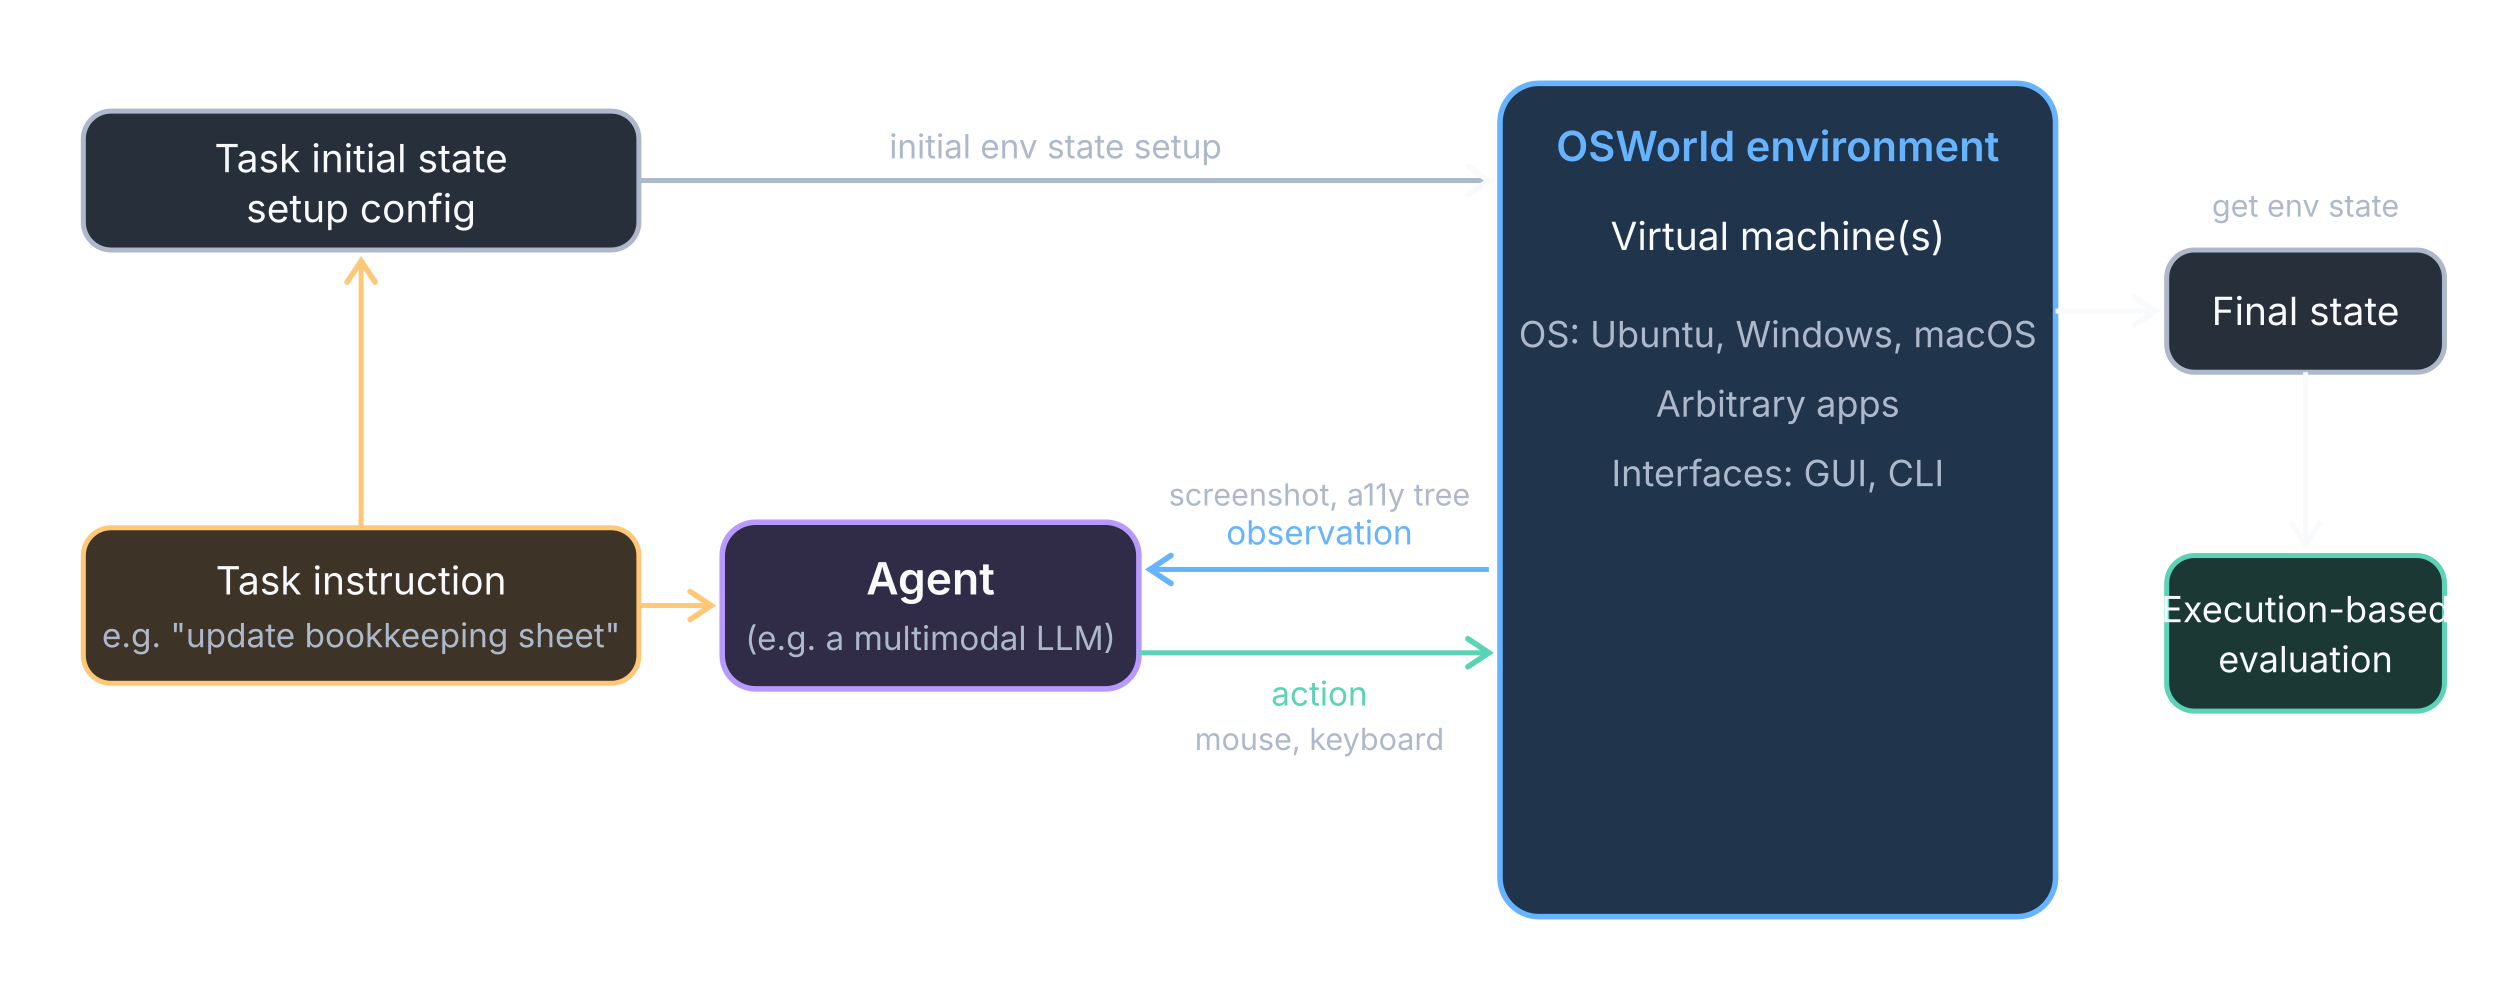
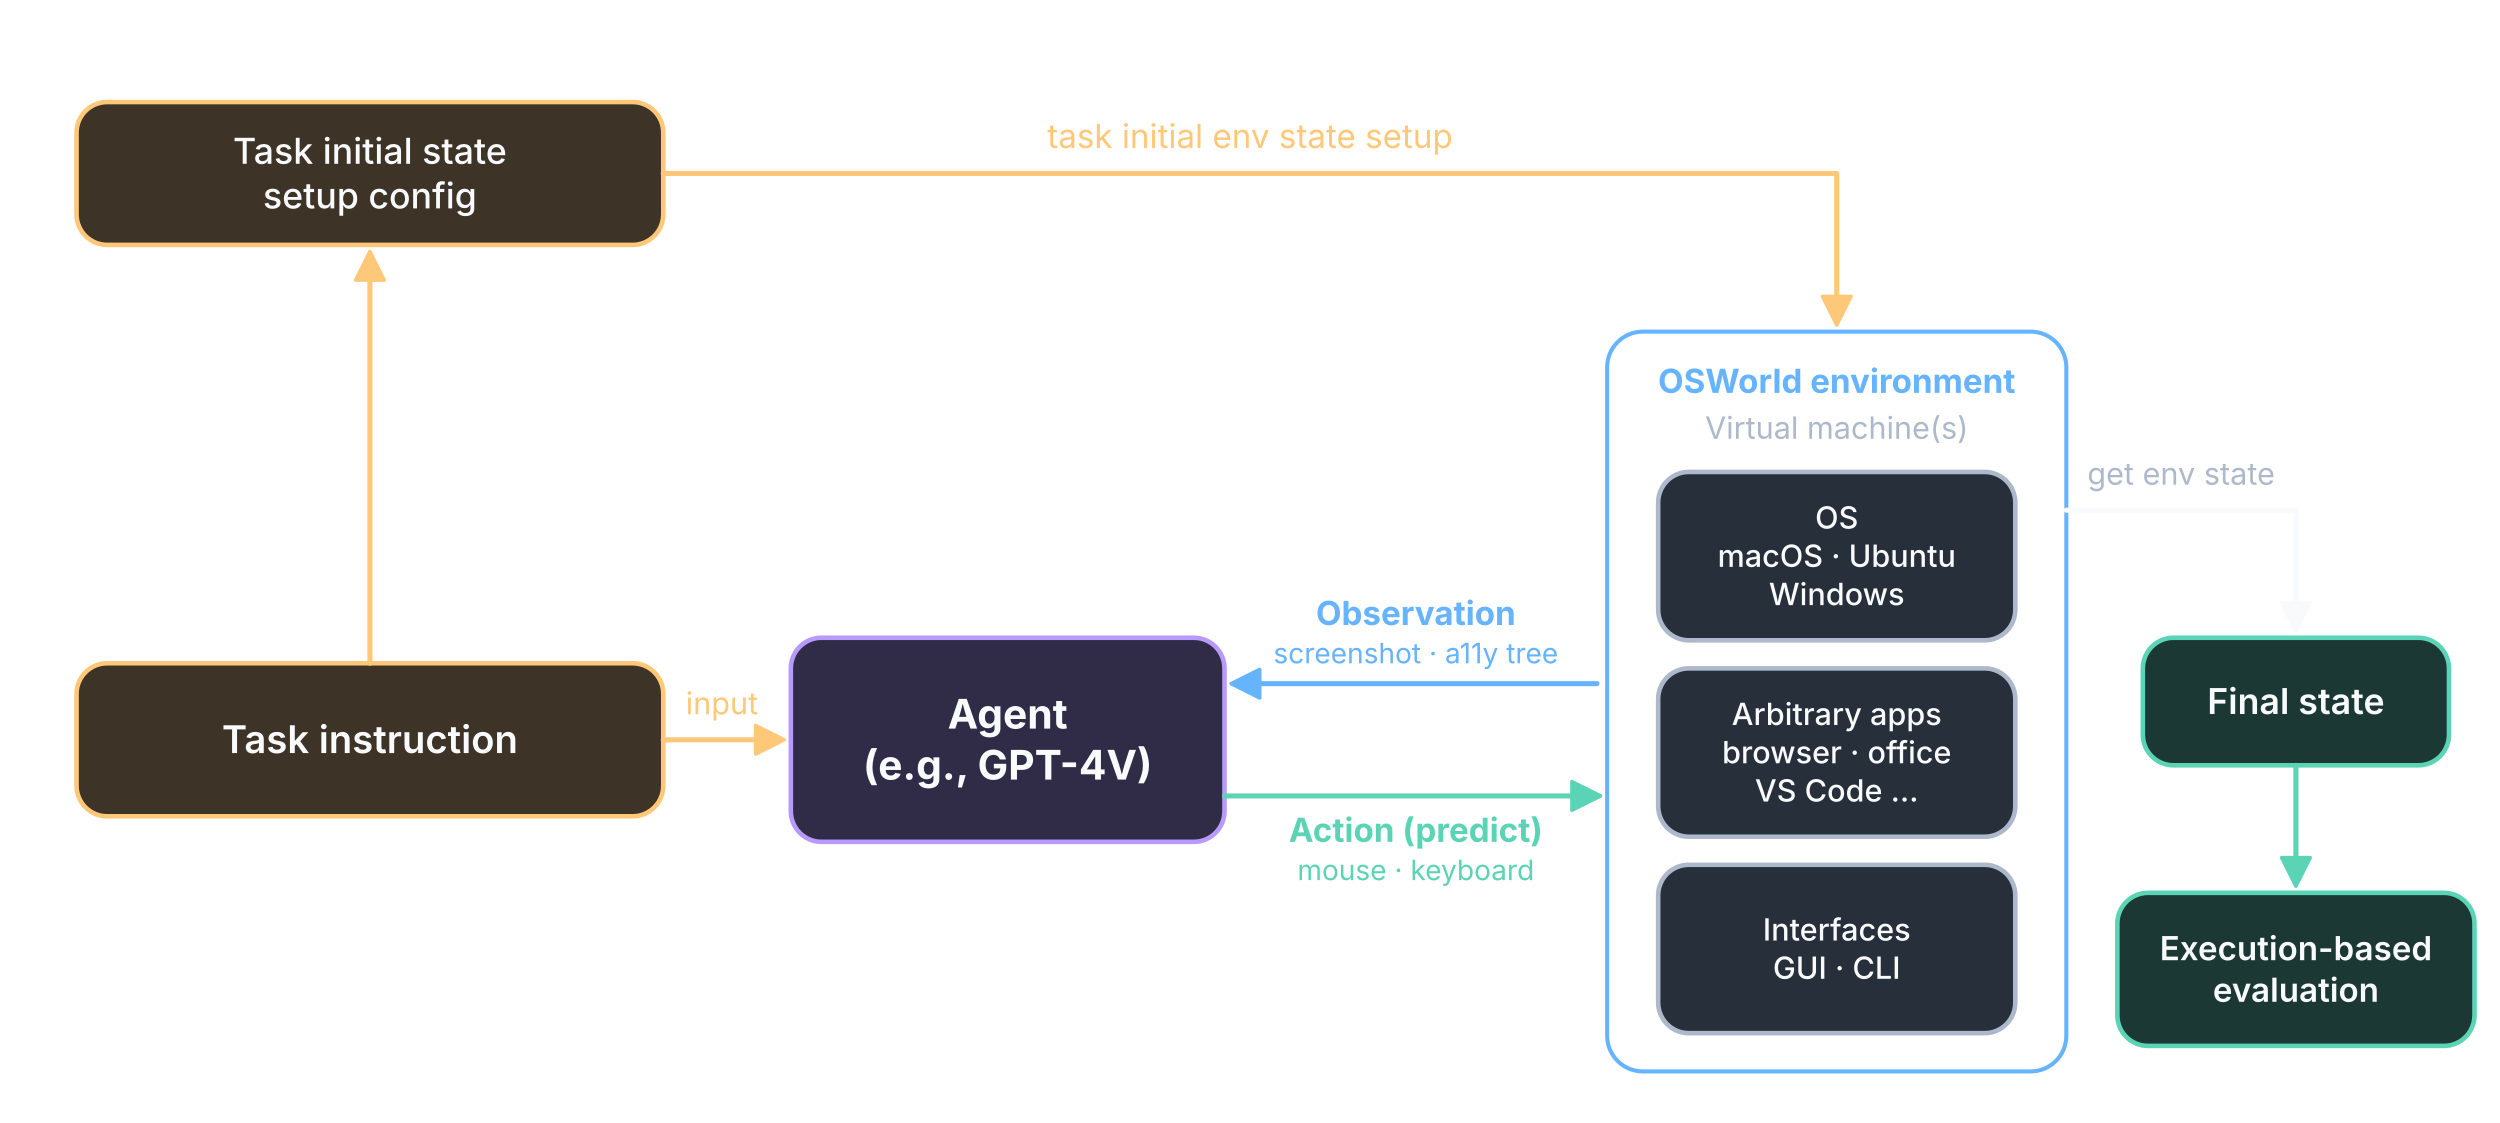
- <svg xmlns="http://www.w3.org/2000/svg" width="100%" viewBox="0 0 900 360" role="img">
+ <svg xmlns="http://www.w3.org/2000/svg" width="100%" viewBox="0 0 980 440" role="img">
  <defs>
-     <marker id="mw" viewBox="0 0 10 10" refX="8" refY="5" markerWidth="7" markerHeight="7" orient="auto-start-reverse">
-       <path d="M2 1L8 5L2 9" fill="none" stroke="#f8fafc" stroke-width="1.6" stroke-linecap="round" />
+     <marker id="ar-w" viewBox="0 0 10 10" refX="8" refY="5" markerWidth="7" markerHeight="7" orient="auto-start-reverse">
+       <path d="M1 1L9 5L1 9z" fill="#f8fafc" stroke="#f8fafc" stroke-width="1" stroke-linejoin="round" />
    </marker>
-     <marker id="mb" viewBox="0 0 10 10" refX="8" refY="5" markerWidth="7" markerHeight="7" orient="auto-start-reverse">
-       <path d="M2 1L8 5L2 9" fill="none" stroke="#66b3ff" stroke-width="1.6" stroke-linecap="round" />
+     <marker id="ar-b" viewBox="0 0 10 10" refX="8" refY="5" markerWidth="7" markerHeight="7" orient="auto-start-reverse">
+       <path d="M1 1L9 5L1 9z" fill="#66b3ff" stroke="#66b3ff" stroke-width="1" stroke-linejoin="round" />
    </marker>
-     <marker id="mt" viewBox="0 0 10 10" refX="8" refY="5" markerWidth="7" markerHeight="7" orient="auto-start-reverse">
-       <path d="M2 1L8 5L2 9" fill="none" stroke="#5ad4b5" stroke-width="1.6" stroke-linecap="round" />
+     <marker id="ar-v" viewBox="0 0 10 10" refX="8" refY="5" markerWidth="7" markerHeight="7" orient="auto-start-reverse">
+       <path d="M1 1L9 5L1 9z" fill="#b89aff" stroke="#b89aff" stroke-width="1" stroke-linejoin="round" />
    </marker>
-     <marker id="mv" viewBox="0 0 10 10" refX="8" refY="5" markerWidth="7" markerHeight="7" orient="auto-start-reverse">
-       <path d="M2 1L8 5L2 9" fill="none" stroke="#b89aff" stroke-width="1.6" stroke-linecap="round" />
+     <marker id="ar-t" viewBox="0 0 10 10" refX="8" refY="5" markerWidth="7" markerHeight="7" orient="auto-start-reverse">
+       <path d="M1 1L9 5L1 9z" fill="#5ad4b5" stroke="#5ad4b5" stroke-width="1" stroke-linejoin="round" />
    </marker>
-     <marker id="ma" viewBox="0 0 10 10" refX="8" refY="5" markerWidth="7" markerHeight="7" orient="auto-start-reverse">
-       <path d="M2 1L8 5L2 9" fill="none" stroke="#ffc778" stroke-width="1.6" stroke-linecap="round" />
+     <marker id="ar-a" viewBox="0 0 10 10" refX="8" refY="5" markerWidth="7" markerHeight="7" orient="auto-start-reverse">
+       <path d="M1 1L9 5L1 9z" fill="#ffc778" stroke="#ffc778" stroke-width="1" stroke-linejoin="round" />
    </marker>
-     <marker id="mc" viewBox="0 0 10 10" refX="8" refY="5" markerWidth="7" markerHeight="7" orient="auto-start-reverse">
-       <path d="M2 1L8 5L2 9" fill="none" stroke="#ff939b" stroke-width="1.6" stroke-linecap="round" />
+     <marker id="ar-m" viewBox="0 0 10 10" refX="8" refY="5" markerWidth="7" markerHeight="7" orient="auto-start-reverse">
+       <path d="M1 1L9 5L1 9z" fill="#adb9cb" stroke="#adb9cb" stroke-width="1" stroke-linejoin="round" />
+     </marker>
+     <marker id="ar-c" viewBox="0 0 10 10" refX="8" refY="5" markerWidth="7" markerHeight="7" orient="auto-start-reverse">
+       <path d="M1 1L9 5L1 9z" fill="#ff939b" stroke="#ff939b" stroke-width="1" stroke-linejoin="round" />
    </marker>
  </defs>
-   <g font-family="Inter, ui-sans-serif, system-ui, -apple-system, BlinkMacSystemFont, Segoe UI, sans-serif">
-     <rect x="30" y="40" width="200" height="50" rx="10" fill="#272f3b" stroke="#adb9cb" stroke-width="1.8" />
-     <text x="130" y="62" text-anchor="middle" font-size="14" fill="#f8fafc">Task initial state</text>
-     <text x="130" y="80" text-anchor="middle" font-size="14" fill="#f8fafc">setup config</text>
-     <rect x="30" y="190" width="200" height="56" rx="10" fill="#3d3326" stroke="#ffc778" stroke-width="1.8" />
-     <text x="130" y="214" text-anchor="middle" font-size="14" fill="#f8fafc">Task instruction</text>
-     <text x="130" y="233" text-anchor="middle" font-size="12" fill="#adb9cb">e.g. "update bookkeeping sheet"</text>
-     <line x1="130" y1="190" x2="130" y2="94" stroke="#ffc778" stroke-width="1.8" marker-end="url(#ma)" />
-     <rect x="260" y="188" width="150" height="60" rx="12" fill="#302b46" stroke="#b89aff" stroke-width="2" />
-     <text x="335" y="214" text-anchor="middle" font-size="16" font-weight="600" fill="#f8fafc">Agent</text>
-     <text x="335" y="234" text-anchor="middle" font-size="12" fill="#adb9cb">(e.g. a multimodal LLM)</text>
-     <line x1="230" y1="218" x2="256" y2="218" stroke="#ffc778" stroke-width="1.8" marker-end="url(#ma)" />
-     <rect x="540" y="30" width="200" height="300" rx="14" fill="#20344c" stroke="#66b3ff" stroke-width="2" />
-     <text x="640" y="58" text-anchor="middle" font-size="15" font-weight="600" fill="#66b3ff">OSWorld environment</text>
-     <text x="640" y="90" text-anchor="middle" font-size="14" fill="#f8fafc">Virtual machine(s)</text>
-     <g font-size="13" fill="#adb9cb" text-anchor="middle">
-       <text x="640" y="125">OS: Ubuntu, Windows, macOS</text>
-       <text x="640" y="150">Arbitrary apps</text>
-       <text x="640" y="175">Interfaces: GUI, CLI</text>
-     </g>
-     <path d="M230 65 L536 65" stroke="#adb9cb" stroke-width="1.8" fill="none" marker-end="url(#mw)" />
-     <text x="380" y="57" text-anchor="middle" font-size="12" fill="#adb9cb">initial env state setup</text>
-     <path d="M536 205 L414 205" stroke="#66b3ff" stroke-width="1.8" fill="none" marker-end="url(#mb)" />
-     <text x="475" y="196" text-anchor="middle" font-size="12" fill="#66b3ff">observation</text>
-     <text x="475" y="182" text-anchor="middle" font-size="11" fill="#adb9cb">screenshot, a11y tree</text>
-     <path d="M410 235 L536 235" stroke="#5ad4b5" stroke-width="1.8" fill="none" marker-end="url(#mt)" />
-     <text x="475" y="254" text-anchor="middle" font-size="12" fill="#5ad4b5">action</text>
-     <text x="475" y="270" text-anchor="middle" font-size="11" fill="#adb9cb">mouse, keyboard</text>
-     <rect x="780" y="90" width="100" height="44" rx="10" fill="#272f3b" stroke="#adb9cb" stroke-width="1.8" />
-     <text x="830" y="117" text-anchor="middle" font-size="14" fill="#f8fafc">Final state</text>
-     <rect x="780" y="200" width="100" height="56" rx="10" fill="#1b3835" stroke="#5ad4b5" stroke-width="1.8" />
-     <text x="830" y="224" text-anchor="middle" font-size="13" fill="#f8fafc">Execution-based</text>
-     <text x="830" y="242" text-anchor="middle" font-size="13" fill="#f8fafc">evaluation</text>
-     <path d="M740 112 L776 112" stroke="#f8fafc" stroke-width="1.8" fill="none" marker-end="url(#mw)" />
-     <text x="830" y="78" text-anchor="middle" font-size="11" fill="#adb9cb">get env state</text>
-     <line x1="830" y1="134" x2="830" y2="196" stroke="#f8fafc" stroke-width="1.8" marker-end="url(#mw)" />
-   </g>
+   <rect x="30" y="40" width="230" height="56" rx="12" fill="#3d3326" stroke="#ffc778" stroke-width="1.8" vector-effect="non-scaling-stroke" />
+   <text x="145.0" y="64.2" font-family="Inter, ui-sans-serif, system-ui, -apple-system, BlinkMacSystemFont, Segoe UI, sans-serif" font-size="14" font-weight="500" fill="#f8fafc" text-anchor="middle">Task initial state</text>
+   <text x="145.0" y="81.7" font-family="Inter, ui-sans-serif, system-ui, -apple-system, BlinkMacSystemFont, Segoe UI, sans-serif" font-size="14" font-weight="500" fill="#f8fafc" text-anchor="middle">setup config</text>
+   <rect x="30" y="260" width="230" height="60" rx="12" fill="#3d3326" stroke="#ffc778" stroke-width="1.8" vector-effect="non-scaling-stroke" />
+   <text x="145.0" y="295.2" font-family="Inter, ui-sans-serif, system-ui, -apple-system, BlinkMacSystemFont, Segoe UI, sans-serif" font-size="15" font-weight="600" fill="#f8fafc" text-anchor="middle">Task instruction</text>
+   <path d="M145 260 L145 100" fill="none" stroke="#ffc778" stroke-width="2" stroke-linejoin="round" stroke-linecap="round" vector-effect="non-scaling-stroke" marker-end="url(#ar-a)" />
+   <rect x="310" y="250" width="170" height="80" rx="12" fill="#302b46" stroke="#b89aff" stroke-width="1.8" vector-effect="non-scaling-stroke" />
+   <text x="395.0" y="285.6" font-family="Inter, ui-sans-serif, system-ui, -apple-system, BlinkMacSystemFont, Segoe UI, sans-serif" font-size="16" font-weight="700" fill="#f8fafc" text-anchor="middle">Agent</text>
+   <text x="395.0" y="305.6" font-family="Inter, ui-sans-serif, system-ui, -apple-system, BlinkMacSystemFont, Segoe UI, sans-serif" font-size="16" font-weight="700" fill="#f8fafc" text-anchor="middle">(e.g., GPT-4V)</text>
+   <path d="M260 290 L306 290" fill="none" stroke="#ffc778" stroke-width="2" stroke-linejoin="round" stroke-linecap="round" vector-effect="non-scaling-stroke" marker-end="url(#ar-a)" />
+   <text x="283" y="280" font-family="Inter, ui-sans-serif, system-ui, -apple-system, BlinkMacSystemFont, Segoe UI, sans-serif" font-size="12" font-weight="400" fill="#ffc778" text-anchor="middle">input</text>
+   <rect x="630" y="130" width="180" height="290" rx="14" fill="none" stroke="#66b3ff" stroke-width="1.6" stroke-dasharray="0" vector-effect="non-scaling-stroke" />
+   <text x="720" y="154" font-family="Inter, ui-sans-serif, system-ui, -apple-system, BlinkMacSystemFont, Segoe UI, sans-serif" font-size="13" font-weight="700" fill="#66b3ff" text-anchor="middle">OSWorld environment</text>
+   <text x="720" y="172" font-family="Inter, ui-sans-serif, system-ui, -apple-system, BlinkMacSystemFont, Segoe UI, sans-serif" font-size="12" font-weight="400" fill="#adb9cb" text-anchor="middle">Virtual machine(s)</text>
+   <rect x="650" y="185" width="140" height="66" rx="12" fill="#272f3b" stroke="#adb9cb" stroke-width="1.8" vector-effect="non-scaling-stroke" />
+   <text x="720.0" y="207.2" font-family="Inter, ui-sans-serif, system-ui, -apple-system, BlinkMacSystemFont, Segoe UI, sans-serif" font-size="12" font-weight="500" fill="#f8fafc" text-anchor="middle">OS</text>
+   <text x="720.0" y="222.2" font-family="Inter, ui-sans-serif, system-ui, -apple-system, BlinkMacSystemFont, Segoe UI, sans-serif" font-size="12" font-weight="500" fill="#f8fafc" text-anchor="middle">macOS · Ubuntu</text>
+   <text x="720.0" y="237.2" font-family="Inter, ui-sans-serif, system-ui, -apple-system, BlinkMacSystemFont, Segoe UI, sans-serif" font-size="12" font-weight="500" fill="#f8fafc" text-anchor="middle">Windows</text>
+   <rect x="650" y="262" width="140" height="66" rx="12" fill="#272f3b" stroke="#adb9cb" stroke-width="1.8" vector-effect="non-scaling-stroke" />
+   <text x="720.0" y="284.2" font-family="Inter, ui-sans-serif, system-ui, -apple-system, BlinkMacSystemFont, Segoe UI, sans-serif" font-size="12" font-weight="500" fill="#f8fafc" text-anchor="middle">Arbitrary apps</text>
+   <text x="720.0" y="299.2" font-family="Inter, ui-sans-serif, system-ui, -apple-system, BlinkMacSystemFont, Segoe UI, sans-serif" font-size="12" font-weight="500" fill="#f8fafc" text-anchor="middle">browser · office</text>
+   <text x="720.0" y="314.2" font-family="Inter, ui-sans-serif, system-ui, -apple-system, BlinkMacSystemFont, Segoe UI, sans-serif" font-size="12" font-weight="500" fill="#f8fafc" text-anchor="middle">VS Code ...</text>
+   <rect x="650" y="339" width="140" height="66" rx="12" fill="#272f3b" stroke="#adb9cb" stroke-width="1.8" vector-effect="non-scaling-stroke" />
+   <text x="720.0" y="368.7" font-family="Inter, ui-sans-serif, system-ui, -apple-system, BlinkMacSystemFont, Segoe UI, sans-serif" font-size="12" font-weight="500" fill="#f8fafc" text-anchor="middle">Interfaces</text>
+   <text x="720.0" y="383.7" font-family="Inter, ui-sans-serif, system-ui, -apple-system, BlinkMacSystemFont, Segoe UI, sans-serif" font-size="12" font-weight="500" fill="#f8fafc" text-anchor="middle">GUI · CLI</text>
+   <path d="M260 68 L720 68 L720 126" fill="none" stroke="#ffc778" stroke-width="2" stroke-linejoin="round" stroke-linecap="round" vector-effect="non-scaling-stroke" marker-end="url(#ar-a)" />
+   <text x="490" y="58" font-family="Inter, ui-sans-serif, system-ui, -apple-system, BlinkMacSystemFont, Segoe UI, sans-serif" font-size="13" font-weight="400" fill="#ffc778" text-anchor="middle">task initial env state setup</text>
+   <path d="M626 268 L484 268" fill="none" stroke="#66b3ff" stroke-width="2" stroke-linejoin="round" stroke-linecap="round" vector-effect="non-scaling-stroke" marker-end="url(#ar-b)" />
+   <text x="555" y="245" font-family="Inter, ui-sans-serif, system-ui, -apple-system, BlinkMacSystemFont, Segoe UI, sans-serif" font-size="13" font-weight="700" fill="#66b3ff" text-anchor="middle">Observation</text>
+   <text x="555" y="260" font-family="Inter, ui-sans-serif, system-ui, -apple-system, BlinkMacSystemFont, Segoe UI, sans-serif" font-size="11" font-weight="400" fill="#66b3ff" text-anchor="middle">screenshot · a11y tree</text>
+   <path d="M480 312 L626 312" fill="none" stroke="#5ad4b5" stroke-width="2" stroke-linejoin="round" stroke-linecap="round" vector-effect="non-scaling-stroke" marker-end="url(#ar-t)" />
+   <text x="555" y="330" font-family="Inter, ui-sans-serif, system-ui, -apple-system, BlinkMacSystemFont, Segoe UI, sans-serif" font-size="13" font-weight="700" fill="#5ad4b5" text-anchor="middle">Action (predict)</text>
+   <text x="555" y="345" font-family="Inter, ui-sans-serif, system-ui, -apple-system, BlinkMacSystemFont, Segoe UI, sans-serif" font-size="11" font-weight="400" fill="#5ad4b5" text-anchor="middle">mouse · keyboard</text>
+   <path d="M810 200 L900 200 L900 246" fill="none" stroke="#f8fafc" stroke-width="2" stroke-linejoin="round" stroke-linecap="round" vector-effect="non-scaling-stroke" marker-end="url(#ar-w)" />
+   <text x="855" y="190" font-family="Inter, ui-sans-serif, system-ui, -apple-system, BlinkMacSystemFont, Segoe UI, sans-serif" font-size="12" font-weight="400" fill="#adb9cb" text-anchor="middle">get env state</text>
+   <rect x="840" y="250" width="120" height="50" rx="12" fill="#1b3835" stroke="#5ad4b5" stroke-width="1.8" vector-effect="non-scaling-stroke" />
+   <text x="900.0" y="279.9" font-family="Inter, ui-sans-serif, system-ui, -apple-system, BlinkMacSystemFont, Segoe UI, sans-serif" font-size="14" font-weight="600" fill="#f8fafc" text-anchor="middle">Final state</text>
+   <path d="M900 300 L900 346" fill="none" stroke="#5ad4b5" stroke-width="2" stroke-linejoin="round" stroke-linecap="round" vector-effect="non-scaling-stroke" marker-end="url(#ar-t)" />
+   <rect x="830" y="350" width="140" height="60" rx="12" fill="#1b3835" stroke="#5ad4b5" stroke-width="1.8" vector-effect="non-scaling-stroke" />
+   <text x="900.0" y="376.4" font-family="Inter, ui-sans-serif, system-ui, -apple-system, BlinkMacSystemFont, Segoe UI, sans-serif" font-size="13" font-weight="600" fill="#f8fafc" text-anchor="middle">Execution-based</text>
+   <text x="900.0" y="392.7" font-family="Inter, ui-sans-serif, system-ui, -apple-system, BlinkMacSystemFont, Segoe UI, sans-serif" font-size="13" font-weight="600" fill="#f8fafc" text-anchor="middle">evaluation</text>
</svg>
